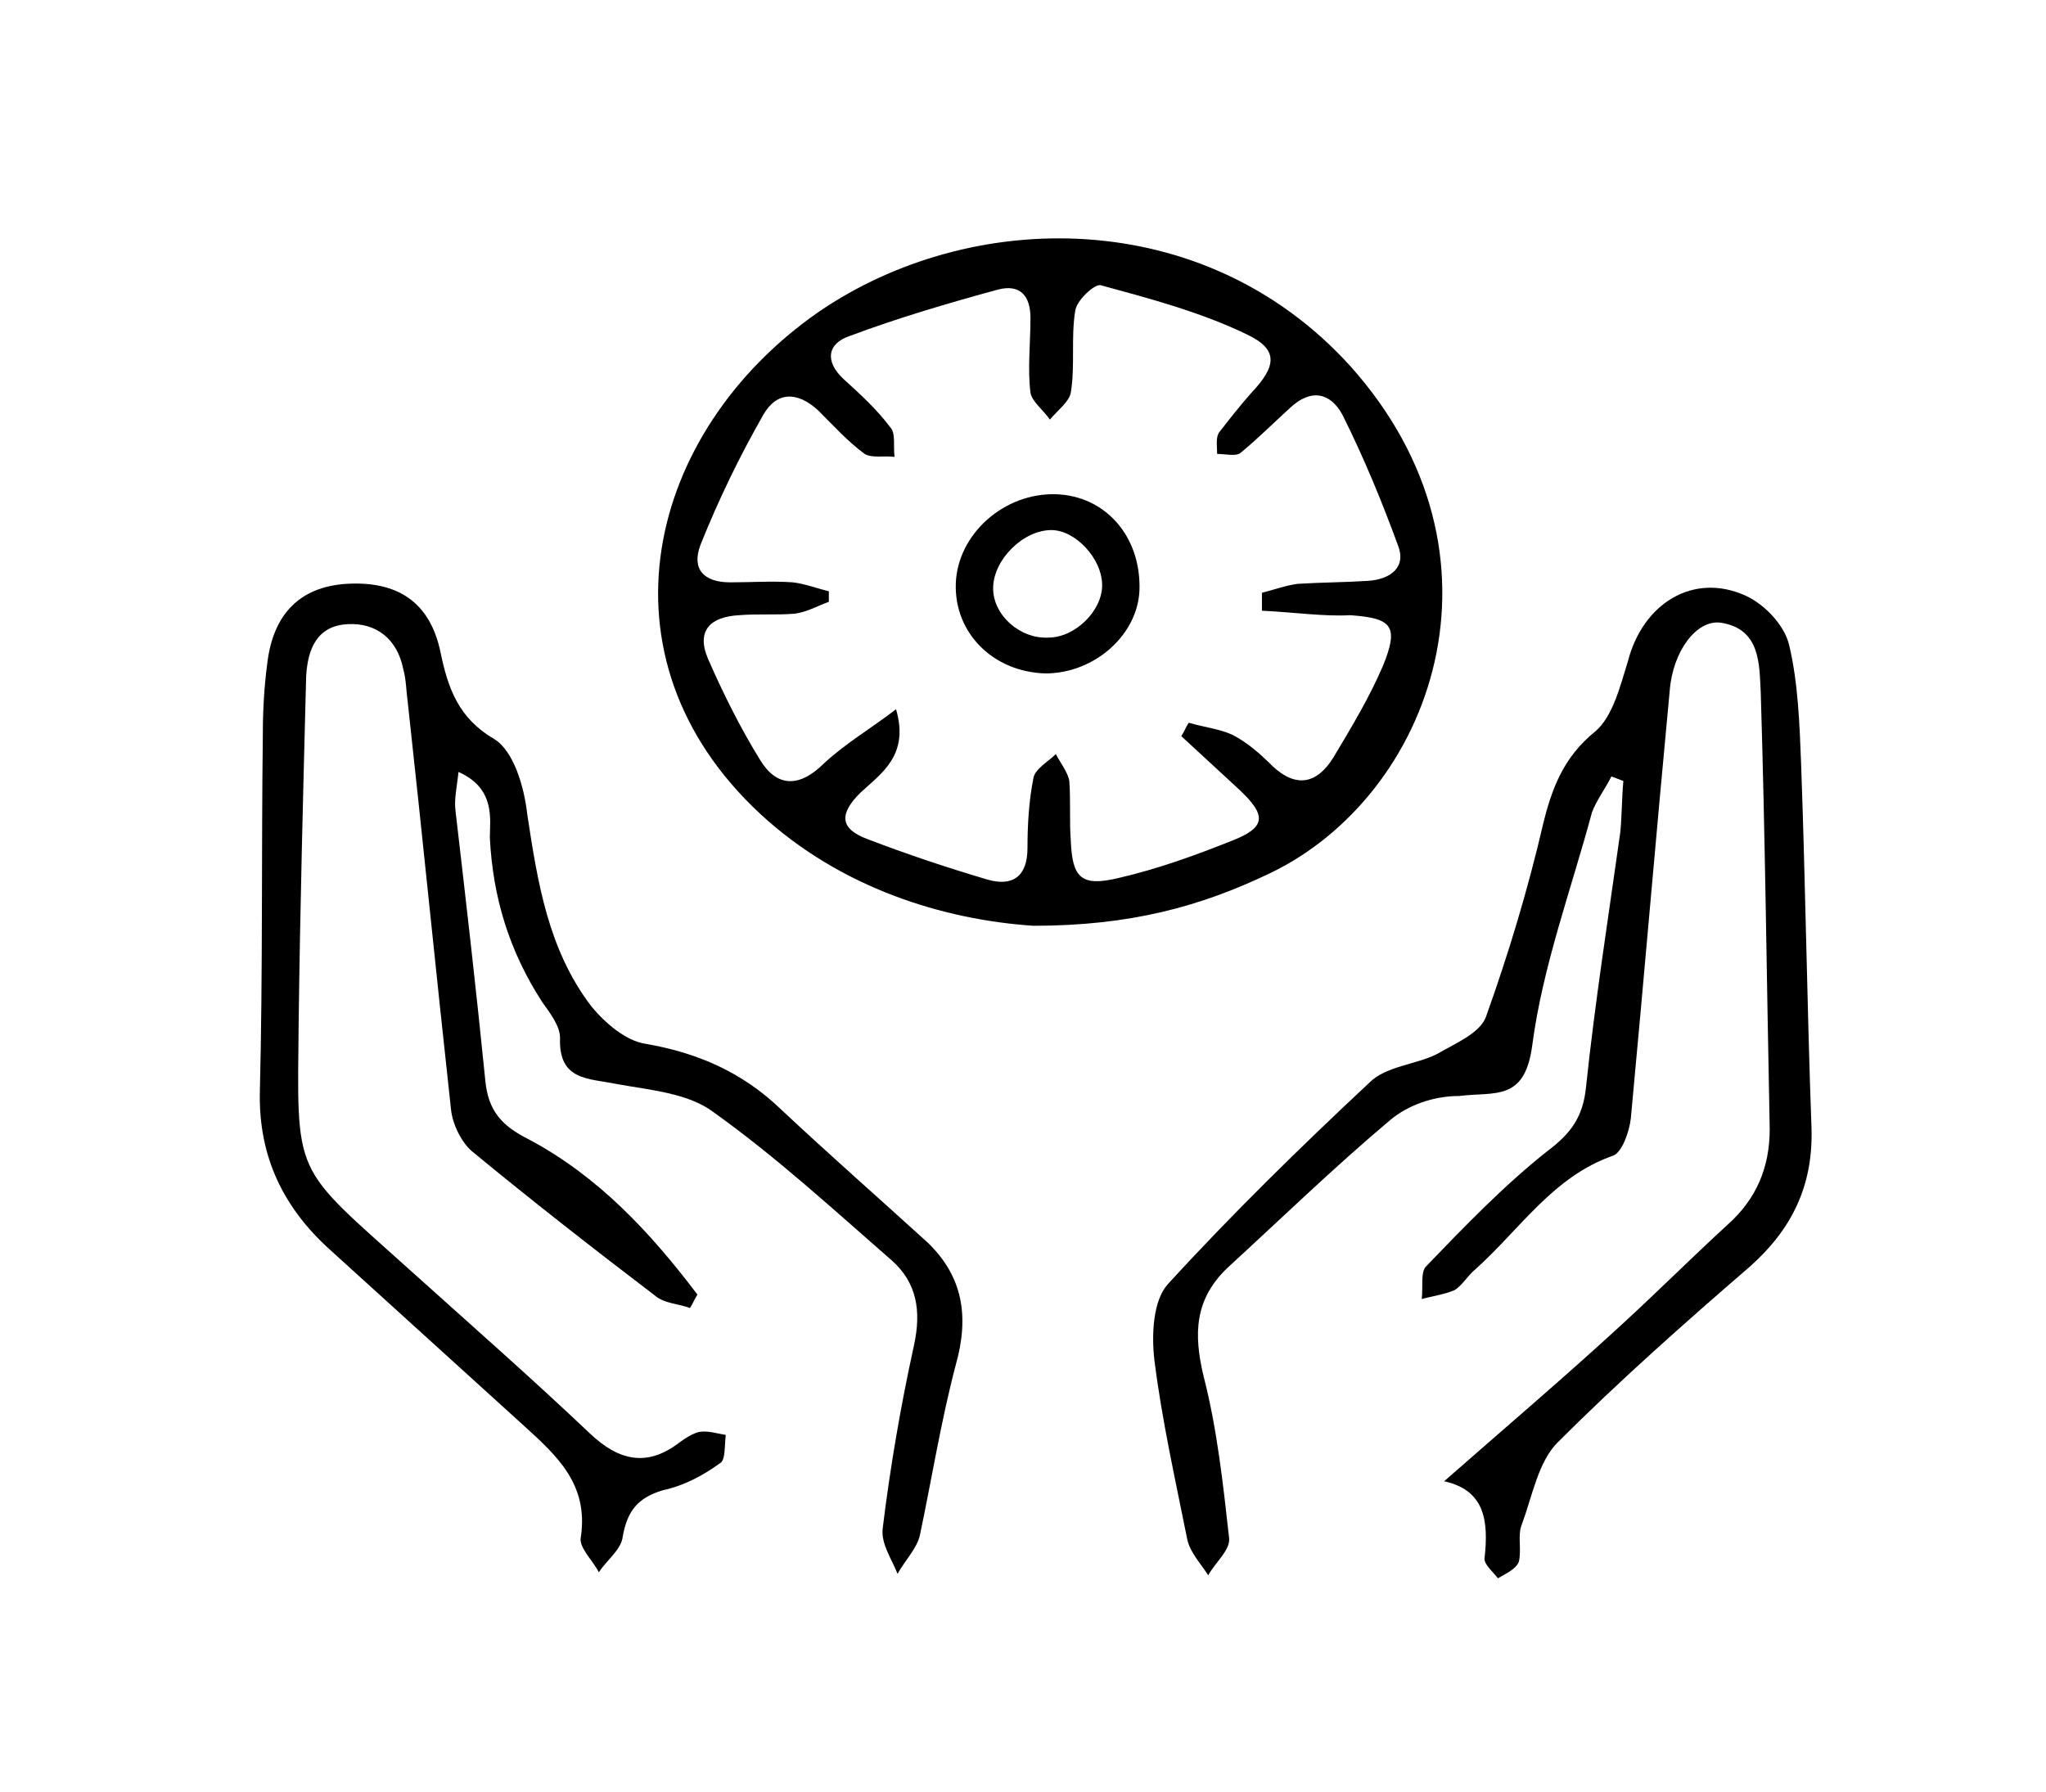
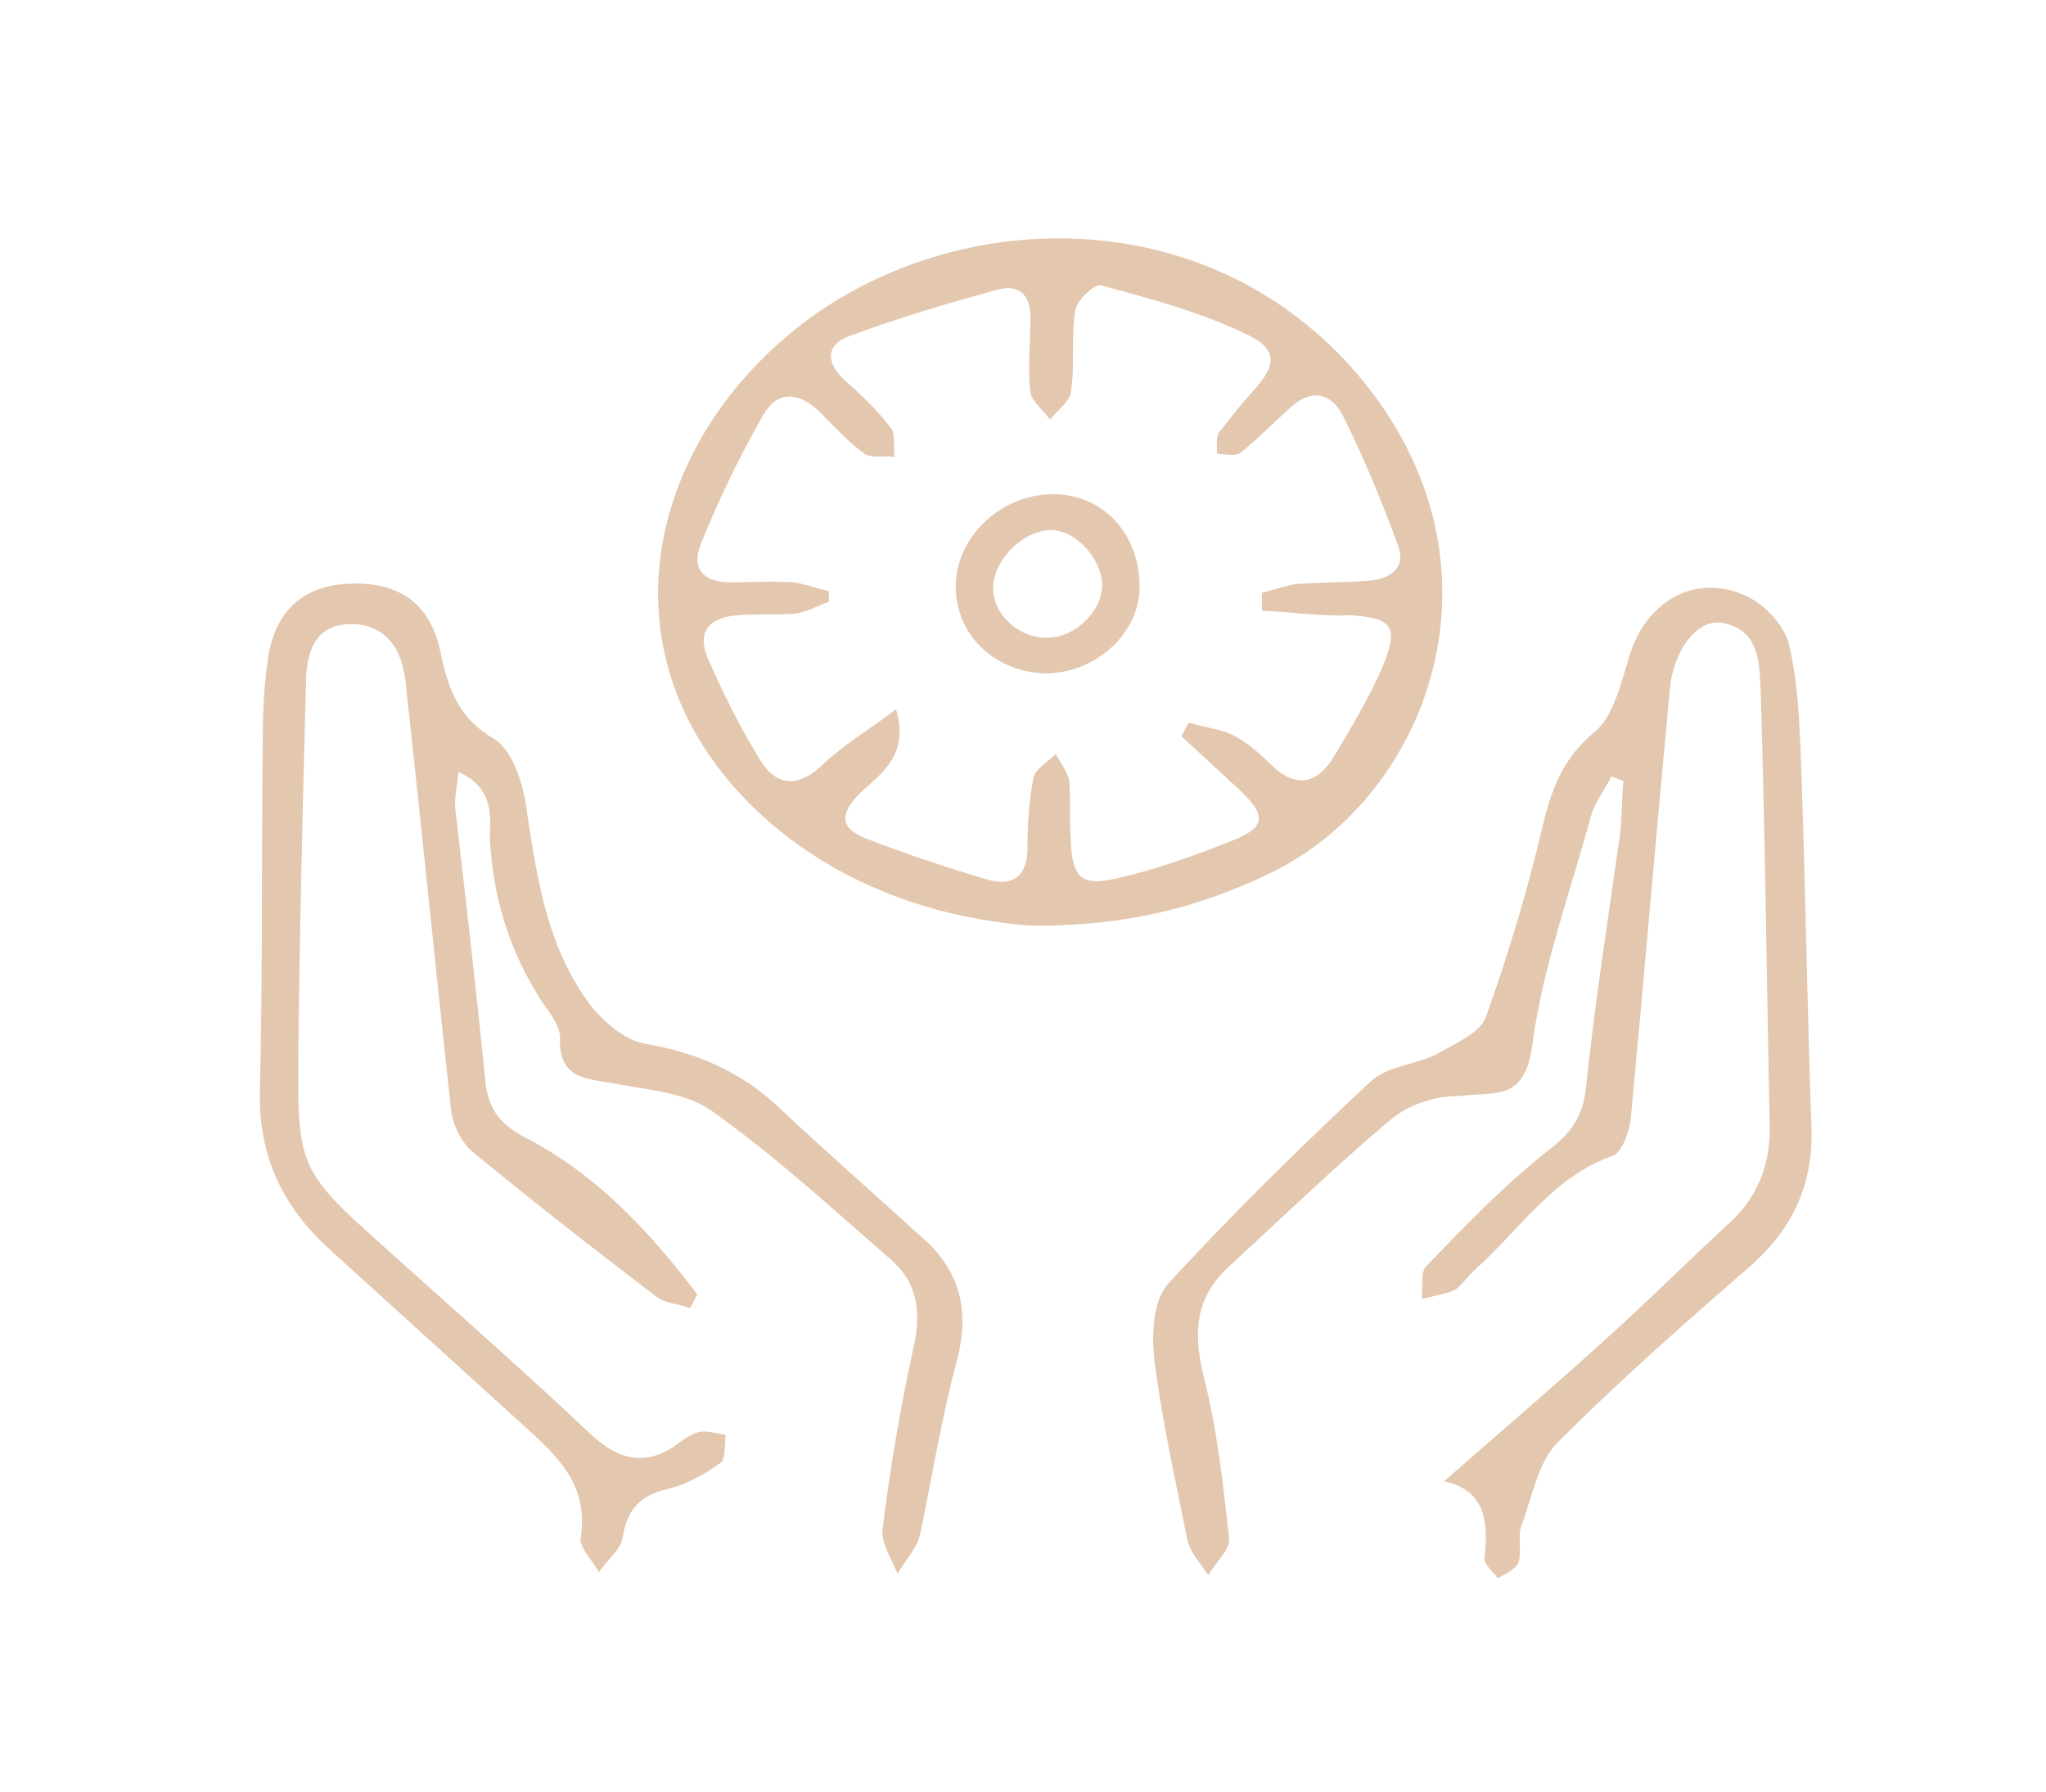
<svg xmlns="http://www.w3.org/2000/svg" version="1.1" id="Calque_1" x="0px" y="0px" viewBox="0 0 137 120" style="enable-background:new 0 0 137 120;" xml:space="preserve">
+   <style type="text/css">
+ 	.st0{fill:#E3C7AF;}
+ </style>
  <g>
    <g>
-       <path d="M30.7,51.7c-0.1,1-0.3,1.8-0.2,2.6c0.7,6,1.4,12.1,2,18.1c0.2,2,1.1,3,2.9,3.9c4.7,2.5,8.2,6.3,11.3,10.4    c-0.2,0.3-0.3,0.6-0.5,0.9c-0.8-0.3-1.7-0.3-2.3-0.8c-4.2-3.2-8.3-6.4-12.3-9.7c-0.7-0.6-1.3-1.8-1.4-2.8    c-1-9.1-1.9-18.2-2.9-27.3c-0.1-0.7-0.1-1.5-0.3-2.2c-0.4-2-1.8-3.1-3.7-3c-2.1,0.1-2.7,1.7-2.8,3.5c-0.2,7.7-0.4,15.3-0.5,23    c-0.1,10.7-0.5,9.6,7.5,16.8c4,3.6,8.1,7.2,12,10.9c1.9,1.8,3.8,2.3,6,0.6c0.4-0.3,0.9-0.6,1.3-0.7c0.6-0.1,1.2,0.1,1.8,0.2    c-0.1,0.7,0,1.7-0.4,1.9c-1.1,0.8-2.4,1.5-3.8,1.8c-1.7,0.5-2.4,1.4-2.7,3.1c-0.1,0.9-1.1,1.6-1.6,2.4c-0.4-0.8-1.4-1.7-1.2-2.4    c0.5-3.5-1.6-5.4-3.8-7.4c-4.3-3.9-8.6-7.8-13-11.8c-3.1-2.8-4.8-6.2-4.7-10.6c0.2-8,0.1-16,0.2-24c0-1.6,0.1-3.2,0.3-4.7    c0.4-3.3,2.2-5.1,5.3-5.3c3.4-0.2,5.6,1.2,6.3,4.6c0.5,2.4,1.2,4.4,3.6,5.8c1.3,0.8,2,3.2,2.2,5c0.7,4.6,1.4,9.1,4.3,12.9    c0.9,1.1,2.3,2.3,3.6,2.5c3.5,0.6,6.5,1.9,9.1,4.4c3.2,3,6.5,5.9,9.8,8.9c2.4,2.3,2.8,5,1.9,8.2c-1,3.8-1.6,7.6-2.4,11.4    c-0.2,0.9-1,1.7-1.5,2.6c-0.4-1-1.1-2-1-3c0.5-4.1,1.2-8.2,2.1-12.3c0.5-2.3,0.2-4.2-1.5-5.7c-3.9-3.4-7.7-6.9-11.9-9.9    c-1.7-1.3-4.3-1.5-6.5-1.9c-1.9-0.4-3.9-0.2-3.8-3.1c0-0.8-0.7-1.7-1.2-2.4c-2.2-3.4-3.3-7-3.5-11C32.8,54.9,33.2,52.8,30.7,51.7z    " />
-       <path d="M69.2,62c-6-0.4-12.9-2.5-18.3-7.5C39.6,44,43.3,28.9,54.8,20.9c10.2-7,25.8-7.2,35.6,3.6c11.4,12.7,5.5,28.8-5.4,34    C80.4,60.7,75.7,62,69.2,62z M84.5,40.9c0-0.4,0-0.8,0-1.2c0.8-0.2,1.6-0.5,2.4-0.6c1.6-0.1,3.2-0.1,4.7-0.2    c1.5-0.1,2.6-0.9,2-2.4c-1.1-3-2.3-5.9-3.7-8.7c-0.8-1.5-2.1-1.8-3.5-0.5c-1.1,1-2.2,2.1-3.3,3c-0.3,0.3-1,0.1-1.6,0.1    c0-0.5-0.1-1,0.1-1.4c0.7-0.9,1.4-1.8,2.2-2.7c1.7-1.8,1.8-2.9-0.3-3.9c-3.1-1.5-6.5-2.4-9.8-3.3c-0.4-0.1-1.6,1-1.7,1.7    c-0.3,1.8,0,3.7-0.3,5.5c-0.1,0.6-0.9,1.2-1.4,1.8c-0.4-0.6-1.2-1.2-1.3-1.8c-0.2-1.6,0-3.3,0-5c0-1.5-0.7-2.3-2.2-1.9    c-3.3,0.9-6.7,1.9-9.9,3.1c-1.5,0.5-1.7,1.7-0.4,2.9c1.1,1,2.2,2,3.1,3.2c0.4,0.4,0.2,1.3,0.3,2c-0.7-0.1-1.5,0.1-2-0.2    c-1.1-0.8-2.1-1.9-3.1-2.9c-1.4-1.3-2.8-1.3-3.7,0.3c-1.6,2.8-3,5.7-4.2,8.7c-0.6,1.6,0.2,2.5,2,2.5c1.4,0,2.8-0.1,4.2,0    c0.8,0.1,1.6,0.4,2.4,0.6c0,0.2,0,0.5,0,0.7c-0.8,0.3-1.5,0.7-2.3,0.8c-1.2,0.1-2.5,0-3.7,0.1c-1.9,0.1-2.9,1-2.1,2.9    c1,2.3,2.2,4.7,3.5,6.8c1.1,1.8,2.6,1.9,4.3,0.2c1.4-1.3,3.1-2.3,4.8-3.6c0.9,3.1-1,4.3-2.4,5.6c-1.4,1.4-1.4,2.4,0.5,3.1    c2.6,1,5.3,1.9,8,2.7c1.7,0.5,2.7-0.2,2.7-2.1c0-1.6,0.1-3.2,0.4-4.7c0.1-0.6,1-1.1,1.5-1.6c0.3,0.6,0.8,1.2,0.9,1.8    c0.1,1.3,0,2.7,0.1,4c0.1,2.5,0.7,3.1,3.2,2.5c2.6-0.6,5.1-1.5,7.6-2.5c2.3-0.9,2.3-1.7,0.5-3.4c-1.3-1.2-2.6-2.4-3.9-3.6    c0.2-0.3,0.3-0.6,0.5-0.9c1,0.3,2,0.4,2.9,0.8c1,0.5,1.9,1.3,2.7,2.1c1.6,1.5,3,1.2,4.1-0.6c1.2-2,2.4-4,3.3-6.1    c1.1-2.7,0.6-3.2-2.2-3.4C88.7,41.3,86.6,41,84.5,40.9z" />
-       <path d="M96.7,99.2c4.1-3.6,8.1-7,11.9-10.5c2.4-2.2,4.7-4.5,7.1-6.7c1.9-1.7,2.8-3.8,2.8-6.4c-0.2-9.7-0.3-19.5-0.6-29.2    c-0.1-1.9,0-4.3-2.7-4.7c-1.6-0.2-3.2,1.9-3.4,4.6c-0.9,9.5-1.7,19-2.6,28.6c-0.1,0.9-0.6,2.3-1.2,2.5c-4,1.4-6.2,4.9-9.2,7.6    c-0.5,0.4-0.9,1.1-1.4,1.4c-0.7,0.3-1.5,0.4-2.2,0.6c0.1-0.8-0.1-1.8,0.3-2.2c2.6-2.7,5.2-5.4,8.1-7.7c1.6-1.2,2.4-2.3,2.6-4.3    c0.6-5.7,1.5-11.4,2.3-17.1c0.1-1.1,0.1-2.3,0.2-3.4c-0.3-0.1-0.5-0.2-0.8-0.3c-0.4,0.8-1,1.6-1.3,2.4c-1.4,5.2-3.3,10.3-4,15.6    c-0.5,3.8-2.5,3.1-4.9,3.4C96,73.4,94.3,74,93.1,75c-3.8,3.2-7.3,6.6-10.9,9.9c-2.2,2.1-2.3,4.4-1.6,7.3c0.9,3.5,1.3,7.2,1.7,10.8    c0.1,0.8-0.9,1.6-1.4,2.5c-0.5-0.8-1.2-1.5-1.4-2.4c-0.8-4-1.7-8-2.2-12c-0.2-1.7-0.1-4,0.9-5.1c4.3-4.7,8.9-9.2,13.5-13.5    c1.1-1.1,3.1-1.2,4.5-1.9c1.2-0.7,2.9-1.4,3.3-2.5c1.5-4.2,2.8-8.5,3.8-12.8c0.6-2.5,1.4-4.6,3.5-6.3c1.2-1,1.7-3.1,2.2-4.7    c1-3.9,4.4-6,7.9-4.4c1.3,0.6,2.6,2,2.9,3.3c0.6,2.5,0.7,5.3,0.8,7.9c0.3,8.2,0.4,16.3,0.7,24.5c0.1,3.8-1.3,6.7-4.1,9.2    c-4.4,3.8-8.8,7.7-12.9,11.8c-1.3,1.3-1.7,3.6-2.4,5.5c-0.3,0.7,0,1.7-0.2,2.5c-0.2,0.5-0.9,0.8-1.4,1.1c-0.3-0.4-0.9-0.9-0.9-1.3    C99.7,101.8,99.4,99.8,96.7,99.2z" />
-       <path d="M64,39.1c0.1-3.3,3.2-6.1,6.7-6c3.3,0.1,5.7,2.8,5.6,6.4c-0.1,3-3,5.6-6.3,5.6C66.5,45,63.9,42.4,64,39.1z M73.8,39.2    c0-1.8-1.8-3.7-3.4-3.7c-1.9,0-3.9,2-3.9,3.9c0,1.8,1.8,3.4,3.7,3.3C72,42.7,73.8,40.9,73.8,39.2z" />
+       <path class="st0" d="M30.7,51.7c-0.1,1-0.3,1.8-0.2,2.6c0.7,6,1.4,12.1,2,18.1c0.2,2,1.1,3,2.9,3.9c4.7,2.5,8.2,6.3,11.3,10.4    c-0.2,0.3-0.3,0.6-0.5,0.9c-0.8-0.3-1.7-0.3-2.3-0.8c-4.2-3.2-8.3-6.4-12.3-9.7c-0.7-0.6-1.3-1.8-1.4-2.8    c-1-9.1-1.9-18.2-2.9-27.3c-0.1-0.7-0.1-1.5-0.3-2.2c-0.4-2-1.8-3.1-3.7-3c-2.1,0.1-2.7,1.7-2.8,3.5c-0.2,7.7-0.4,15.3-0.5,23    c-0.1,10.7-0.5,9.6,7.5,16.8c4,3.6,8.1,7.2,12,10.9c1.9,1.8,3.8,2.3,6,0.6c0.4-0.3,0.9-0.6,1.3-0.7c0.6-0.1,1.2,0.1,1.8,0.2    c-0.1,0.7,0,1.7-0.4,1.9c-1.1,0.8-2.4,1.5-3.8,1.8c-1.7,0.5-2.4,1.4-2.7,3.1c-0.1,0.9-1.1,1.6-1.6,2.4c-0.4-0.8-1.4-1.7-1.2-2.4    c0.5-3.5-1.6-5.4-3.8-7.4c-4.3-3.9-8.6-7.8-13-11.8c-3.1-2.8-4.8-6.2-4.7-10.6c0.2-8,0.1-16,0.2-24c0-1.6,0.1-3.2,0.3-4.7    c0.4-3.3,2.2-5.1,5.3-5.3c3.4-0.2,5.6,1.2,6.3,4.6c0.5,2.4,1.2,4.4,3.6,5.8c1.3,0.8,2,3.2,2.2,5c0.7,4.6,1.4,9.1,4.3,12.9    c0.9,1.1,2.3,2.3,3.6,2.5c3.5,0.6,6.5,1.9,9.1,4.4c3.2,3,6.5,5.9,9.8,8.9c2.4,2.3,2.8,5,1.9,8.2c-1,3.8-1.6,7.6-2.4,11.4    c-0.2,0.9-1,1.7-1.5,2.6c-0.4-1-1.1-2-1-3c0.5-4.1,1.2-8.2,2.1-12.3c0.5-2.3,0.2-4.2-1.5-5.7c-3.9-3.4-7.7-6.9-11.9-9.9    c-1.7-1.3-4.3-1.5-6.5-1.9c-1.9-0.4-3.9-0.2-3.8-3.1c0-0.8-0.7-1.7-1.2-2.4c-2.2-3.4-3.3-7-3.5-11C32.8,54.9,33.2,52.8,30.7,51.7z    " />
+       <path class="st0" d="M69.2,62c-6-0.4-12.9-2.5-18.3-7.5C39.6,44,43.3,28.9,54.8,20.9c10.2-7,25.8-7.2,35.6,3.6    c11.4,12.7,5.5,28.8-5.4,34C80.4,60.7,75.7,62,69.2,62z M84.5,40.9c0-0.4,0-0.8,0-1.2c0.8-0.2,1.6-0.5,2.4-0.6    c1.6-0.1,3.2-0.1,4.7-0.2c1.5-0.1,2.6-0.9,2-2.4c-1.1-3-2.3-5.9-3.7-8.7c-0.8-1.5-2.1-1.8-3.5-0.5c-1.1,1-2.2,2.1-3.3,3    c-0.3,0.3-1,0.1-1.6,0.1c0-0.5-0.1-1,0.1-1.4c0.7-0.9,1.4-1.8,2.2-2.7c1.7-1.8,1.8-2.9-0.3-3.9c-3.1-1.5-6.5-2.4-9.8-3.3    c-0.4-0.1-1.6,1-1.7,1.7c-0.3,1.8,0,3.7-0.3,5.5c-0.1,0.6-0.9,1.2-1.4,1.8c-0.4-0.6-1.2-1.2-1.3-1.8c-0.2-1.6,0-3.3,0-5    c0-1.5-0.7-2.3-2.2-1.9c-3.3,0.9-6.7,1.9-9.9,3.1c-1.5,0.5-1.7,1.7-0.4,2.9c1.1,1,2.2,2,3.1,3.2c0.4,0.4,0.2,1.3,0.3,2    c-0.7-0.1-1.5,0.1-2-0.2c-1.1-0.8-2.1-1.9-3.1-2.9c-1.4-1.3-2.8-1.3-3.7,0.3c-1.6,2.8-3,5.7-4.2,8.7c-0.6,1.6,0.2,2.5,2,2.5    c1.4,0,2.8-0.1,4.2,0c0.8,0.1,1.6,0.4,2.4,0.6c0,0.2,0,0.5,0,0.7c-0.8,0.3-1.5,0.7-2.3,0.8c-1.2,0.1-2.5,0-3.7,0.1    c-1.9,0.1-2.9,1-2.1,2.9c1,2.3,2.2,4.7,3.5,6.8c1.1,1.8,2.6,1.9,4.3,0.2c1.4-1.3,3.1-2.3,4.8-3.6c0.9,3.1-1,4.3-2.4,5.6    c-1.4,1.4-1.4,2.4,0.5,3.1c2.6,1,5.3,1.9,8,2.7c1.7,0.5,2.7-0.2,2.7-2.1c0-1.6,0.1-3.2,0.4-4.7c0.1-0.6,1-1.1,1.5-1.6    c0.3,0.6,0.8,1.2,0.9,1.8c0.1,1.3,0,2.7,0.1,4c0.1,2.5,0.7,3.1,3.2,2.5c2.6-0.6,5.1-1.5,7.6-2.5c2.3-0.9,2.3-1.7,0.5-3.4    c-1.3-1.2-2.6-2.4-3.9-3.6c0.2-0.3,0.3-0.6,0.5-0.9c1,0.3,2,0.4,2.9,0.8c1,0.5,1.9,1.3,2.7,2.1c1.6,1.5,3,1.2,4.1-0.6    c1.2-2,2.4-4,3.3-6.1c1.1-2.7,0.6-3.2-2.2-3.4C88.7,41.3,86.6,41,84.5,40.9z" />
+       <path class="st0" d="M96.7,99.2c4.1-3.6,8.1-7,11.9-10.5c2.4-2.2,4.7-4.5,7.1-6.7c1.9-1.7,2.8-3.8,2.8-6.4    c-0.2-9.7-0.3-19.5-0.6-29.2c-0.1-1.9,0-4.3-2.7-4.7c-1.6-0.2-3.2,1.9-3.4,4.6c-0.9,9.5-1.7,19-2.6,28.6c-0.1,0.9-0.6,2.3-1.2,2.5    c-4,1.4-6.2,4.9-9.2,7.6c-0.5,0.4-0.9,1.1-1.4,1.4c-0.7,0.3-1.5,0.4-2.2,0.6c0.1-0.8-0.1-1.8,0.3-2.2c2.6-2.7,5.2-5.4,8.1-7.7    c1.6-1.2,2.4-2.3,2.6-4.3c0.6-5.7,1.5-11.4,2.3-17.1c0.1-1.1,0.1-2.3,0.2-3.4c-0.3-0.1-0.5-0.2-0.8-0.3c-0.4,0.8-1,1.6-1.3,2.4    c-1.4,5.2-3.3,10.3-4,15.6c-0.5,3.8-2.5,3.1-4.9,3.4c-1.7,0-3.4,0.6-4.6,1.6c-3.8,3.2-7.3,6.6-10.9,9.9c-2.2,2.1-2.3,4.4-1.6,7.3    c0.9,3.5,1.3,7.2,1.7,10.8c0.1,0.8-0.9,1.6-1.4,2.5c-0.5-0.8-1.2-1.5-1.4-2.4c-0.8-4-1.7-8-2.2-12c-0.2-1.7-0.1-4,0.9-5.1    c4.3-4.7,8.9-9.2,13.5-13.5c1.1-1.1,3.1-1.2,4.5-1.9c1.2-0.7,2.9-1.4,3.3-2.5c1.5-4.2,2.8-8.5,3.8-12.8c0.6-2.5,1.4-4.6,3.5-6.3    c1.2-1,1.7-3.1,2.2-4.7c1-3.9,4.4-6,7.9-4.4c1.3,0.6,2.6,2,2.9,3.3c0.6,2.5,0.7,5.3,0.8,7.9c0.3,8.2,0.4,16.3,0.7,24.5    c0.1,3.8-1.3,6.7-4.1,9.2c-4.4,3.8-8.8,7.7-12.9,11.8c-1.3,1.3-1.7,3.6-2.4,5.5c-0.3,0.7,0,1.7-0.2,2.5c-0.2,0.5-0.9,0.8-1.4,1.1    c-0.3-0.4-0.9-0.9-0.9-1.3C99.7,101.8,99.4,99.8,96.7,99.2z" />
+       <path class="st0" d="M64,39.1c0.1-3.3,3.2-6.1,6.7-6c3.3,0.1,5.7,2.8,5.6,6.4c-0.1,3-3,5.6-6.3,5.6C66.5,45,63.9,42.4,64,39.1z     M73.8,39.2c0-1.8-1.8-3.7-3.4-3.7c-1.9,0-3.9,2-3.9,3.9c0,1.8,1.8,3.4,3.7,3.3C72,42.7,73.8,40.9,73.8,39.2z" />
    </g>
  </g>
</svg>
